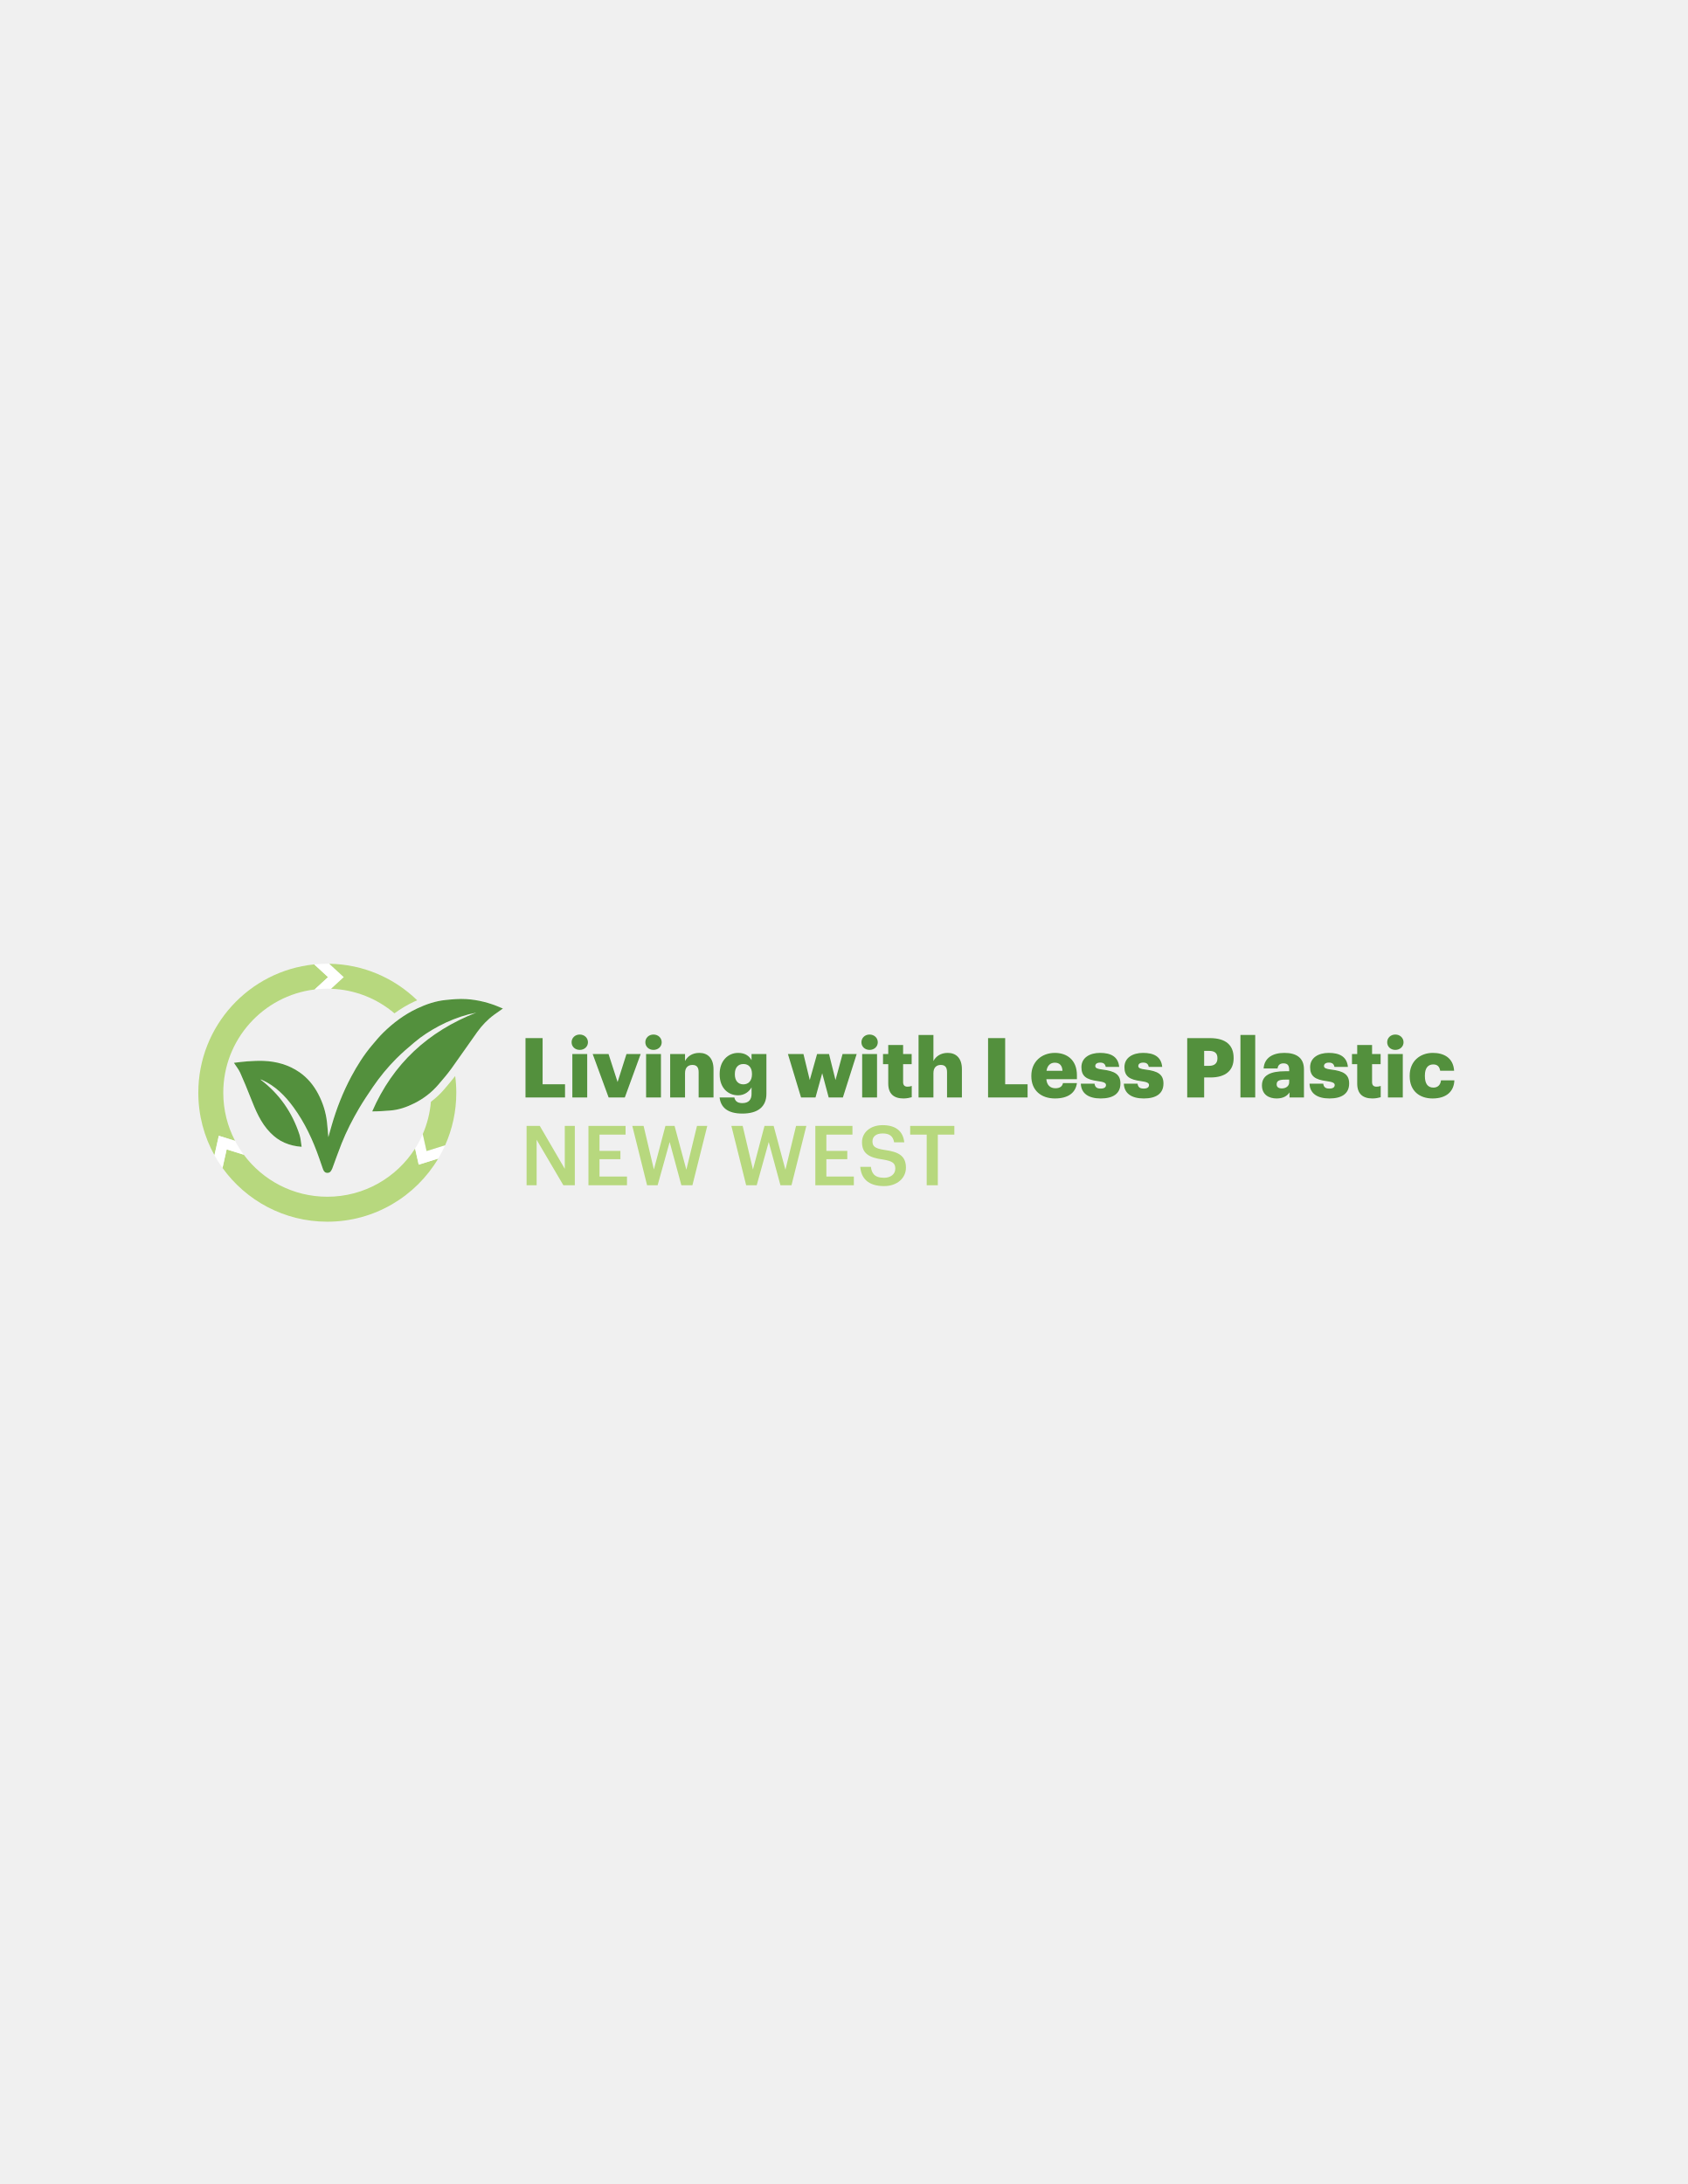
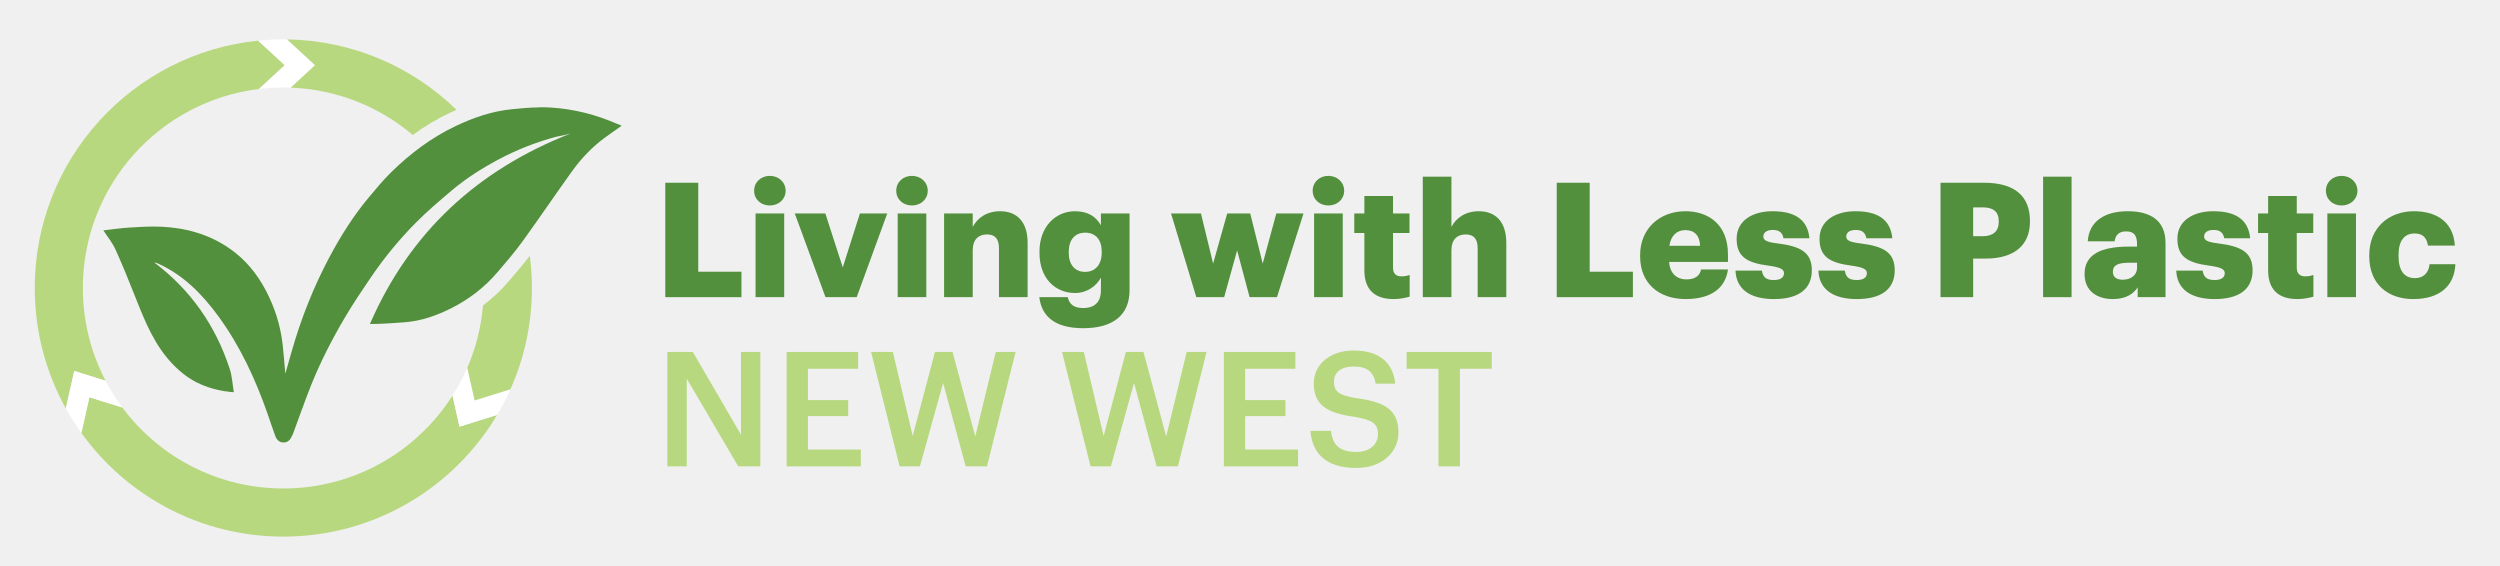
- <svg xmlns="http://www.w3.org/2000/svg" version="1.1" id="Layer_1" x="0px" y="0px" width="612px" height="792px" viewBox="0 0 612 792" enable-background="new 0 0 612 792" xml:space="preserve">
+ <svg xmlns="http://www.w3.org/2000/svg" version="1.1" id="Layer_1" x="0px" y="0px" width="470.371px" height="106.481px" viewBox="0 0 470.371 106.481" enable-background="new 0 0 470.371 106.481" xml:space="preserve">
  <g>
-     <path fill="#FFFFFF" d="M119.054,412.371c-0.168-1.869-0.293-3.701-0.505-5.524c-0.412-3.561-1.473-6.91-3.144-10.101   c-1.672-3.194-3.903-5.891-6.837-7.925c-3.875-2.687-8.291-3.909-12.969-4.104c-1.987-0.083-3.987,0.043-5.975,0.169   c-1.602,0.102-3.195,0.346-4.809,0.529c0.809,1.255,1.708,2.341,2.27,3.581c1.331,2.939,2.544,5.934,3.729,8.936   c1.825,4.623,3.659,9.232,7.241,12.857c1.494,1.513,3.158,2.77,5.147,3.621c1.911,0.818,3.874,1.295,6.165,1.463   c-0.25-1.49-0.313-2.996-0.763-4.375c-2.651-8.129-7.326-14.858-14.192-20.037c0.216,0.023,0.4,0.079,0.574,0.156   c4.836,2.139,8.417,5.787,11.452,9.941c4.104,5.615,7.01,11.883,9.295,18.439c0.473,1.357,0.915,2.726,1.414,4.072   c0.265,0.716,0.728,1.269,1.595,1.258c0.857-0.012,1.284-0.568,1.587-1.275c0.045-0.105,0.117-0.201,0.157-0.309   c1.12-3.023,2.178-6.073,3.371-9.068c1.769-4.441,3.95-8.693,6.374-12.808c1.539-2.611,3.237-5.133,4.944-7.641   c2.514-3.693,5.351-7.142,8.493-10.308c2.096-2.111,4.378-4.046,6.652-5.971c2.702-2.286,5.68-4.18,8.803-5.845   c3.457-1.843,7.078-3.268,10.859-4.284c0.475-0.127,0.969-0.181,1.449-0.29c0.438-0.1,0.87-0.228,1.304-0.344   c-17.459,6.831-30.237,18.513-37.772,35.847c2.208,0.018,4.328-0.162,6.449-0.312c3.136-0.22,6.044-1.243,8.816-2.628   c3.361-1.68,6.31-3.943,8.755-6.811c1.604-1.882,3.232-3.756,4.68-5.756c3.188-4.403,6.229-8.913,9.409-13.322   c1.711-2.374,3.731-4.488,6.106-6.229c1.034-0.759,2.092-1.483,3.177-2.25c-0.302-0.12-0.569-0.216-0.829-0.331   c-3.983-1.749-8.162-2.815-12.482-3.089c-2.464-0.157-4.971,0.077-7.439,0.324c-3.647,0.365-7.092,1.544-10.39,3.103   c-4.597,2.172-8.622,5.187-12.238,8.732c-1.478,1.449-2.804,3.059-4.139,4.646c-2.92,3.47-5.324,7.288-7.457,11.281   c-3.027,5.666-5.365,11.609-7.134,17.779C119.847,409.568,119.452,410.969,119.054,412.371z" />
-     <path fill="#B7D87E" d="M85.235,413.715c-2.73-5.219-4.276-11.156-4.276-17.455c0-19.278,14.463-35.177,33.129-37.442l4.86-4.478   l-5.011-4.616c-23.604,2.376-42.031,22.304-42.031,46.536c0,8.222,2.125,15.948,5.851,22.662l1.583-7.048L85.235,413.715z" />
-     <path fill="#B7D87E" d="M150.509,416.508c-6.696,10.504-18.449,17.473-31.83,17.473c-12.403,0-23.408-5.988-30.283-15.229   l-6.206-1.939l-1.509,6.724c8.49,11.807,22.345,19.497,37.998,19.497c17.109,0,32.069-9.188,40.225-22.896l-7.083,2.213   L150.509,416.508z" />
-     <path fill="#FFFFFF" d="M114.088,358.818c1.505-0.183,3.037-0.279,4.591-0.279c0.464,0,0.925,0.012,1.385,0.028l4.588-4.227   l-5.259-4.845c-0.238-0.003-0.475-0.009-0.714-0.009c-1.601,0-3.182,0.081-4.742,0.238l5.011,4.616L114.088,358.818z" />
-     <path fill="#FFFFFF" d="M88.396,418.752c-1.181-1.588-2.238-3.271-3.161-5.037l-5.896-1.841l-1.583,7.048   c0.887,1.598,1.863,3.139,2.925,4.614l1.509-6.724L88.396,418.752z" />
-     <path fill="#FFFFFF" d="M154.672,417.41l-1.379-6.143c-0.793,1.826-1.725,3.578-2.785,5.24l1.312,5.842l7.083-2.213   c0.925-1.555,1.763-3.167,2.506-4.832L154.672,417.41z" />
+     <path fill="#FFFFFF" d="M53.683,70.297c-0.168-1.869-0.293-3.701-0.505-5.524c-0.412-3.561-1.473-6.91-3.144-10.101   c-1.672-3.194-3.903-5.891-6.837-7.925c-3.875-2.687-8.291-3.909-12.969-4.104c-1.987-0.083-3.987,0.043-5.975,0.169   c-1.602,0.102-3.195,0.346-4.809,0.529c0.809,1.255,1.708,2.341,2.27,3.581c1.331,2.939,2.544,5.934,3.729,8.936   c1.825,4.623,3.659,9.232,7.241,12.857c1.494,1.513,3.158,2.77,5.147,3.621c1.911,0.818,3.874,1.295,6.165,1.463   c-0.25-1.49-0.313-2.996-0.763-4.375c-2.651-8.129-7.326-14.858-14.192-20.037c0.216,0.023,0.4,0.079,0.574,0.156   c4.836,2.139,8.417,5.787,11.452,9.941c4.104,5.615,7.01,11.883,9.295,18.439c0.473,1.357,0.915,2.726,1.414,4.072   c0.265,0.716,0.728,1.269,1.595,1.258c0.857-0.012,1.284-0.568,1.587-1.275c0.045-0.105,0.117-0.201,0.157-0.309   c1.12-3.023,2.178-6.073,3.371-9.068c1.769-4.441,3.95-8.693,6.374-12.808c1.539-2.611,3.237-5.133,4.944-7.641   c2.514-3.693,5.351-7.142,8.493-10.308c2.096-2.111,4.378-4.046,6.652-5.971c2.702-2.286,5.68-4.18,8.803-5.845   c3.457-1.843,7.078-3.268,10.859-4.284c0.475-0.127,0.969-0.181,1.449-0.29c0.438-0.1,0.87-0.228,1.304-0.344   c-17.459,6.831-30.237,18.513-37.772,35.847c2.208,0.018,4.328-0.162,6.449-0.312c3.136-0.22,6.044-1.243,8.816-2.628   c3.361-1.68,6.31-3.943,8.755-6.811c1.604-1.882,3.232-3.756,4.68-5.756c3.188-4.403,6.229-8.913,9.409-13.322   c1.711-2.374,3.731-4.488,6.106-6.229c1.034-0.759,2.092-1.483,3.177-2.25c-0.302-0.12-0.569-0.216-0.829-0.331   c-3.983-1.749-8.162-2.815-12.482-3.089c-2.464-0.157-4.971,0.077-7.439,0.324c-3.647,0.365-7.092,1.544-10.39,3.103   c-4.597,2.172-8.622,5.187-12.238,8.732c-1.478,1.449-2.804,3.059-4.139,4.646c-2.92,3.47-5.324,7.288-7.457,11.281   c-3.027,5.666-5.365,11.609-7.134,17.779C54.477,67.494,54.082,68.895,53.683,70.297z" />
+     <path fill="#B7D87E" d="M19.865,71.641c-2.73-5.219-4.276-11.156-4.276-17.455c0-19.278,14.463-35.177,33.129-37.442l4.86-4.478   L48.567,7.65C24.962,10.027,6.536,29.955,6.536,54.186c0,8.222,2.125,15.948,5.851,22.662l1.583-7.048L19.865,71.641z" />
+     <path fill="#B7D87E" d="M85.138,74.434c-6.696,10.504-18.449,17.473-31.83,17.473c-12.403,0-23.408-5.988-30.283-15.229   l-6.206-1.939l-1.509,6.724c8.49,11.807,22.345,19.497,37.998,19.497c17.109,0,32.069-9.188,40.225-22.896l-7.083,2.213   L85.138,74.434z" />
+     <path fill="#FFFFFF" d="M48.718,16.744c1.505-0.183,3.037-0.279,4.591-0.279c0.464,0,0.925,0.012,1.385,0.028l4.588-4.227   l-5.259-4.845c-0.238-0.003-0.475-0.009-0.714-0.009c-1.601,0-3.182,0.081-4.742,0.238l5.011,4.616L48.718,16.744z" />
+     <path fill="#FFFFFF" d="M23.026,76.678c-1.181-1.588-2.238-3.271-3.161-5.037L13.969,69.8l-1.583,7.048   c0.887,1.598,1.863,3.139,2.925,4.614l1.509-6.724L23.026,76.678z" />
+     <path fill="#FFFFFF" d="M89.302,75.336l-1.379-6.143c-0.793,1.826-1.725,3.578-2.785,5.24l1.312,5.842l7.083-2.213   c0.925-1.555,1.763-3.167,2.506-4.832L89.302,75.336z" />
    <g>
-       <path fill-rule="evenodd" clip-rule="evenodd" fill="#53903D" d="M119.054,412.371c0.398-1.402,0.793-2.803,1.194-4.201    c1.769-6.17,4.107-12.113,7.134-17.779c2.133-3.993,4.537-7.811,7.457-11.281c1.335-1.587,2.662-3.197,4.139-4.646    c3.616-3.545,7.641-6.56,12.238-8.732c3.298-1.559,6.743-2.738,10.39-3.103c2.468-0.247,4.975-0.481,7.439-0.324    c4.321,0.274,8.5,1.34,12.482,3.089c0.26,0.114,0.527,0.21,0.829,0.331c-1.084,0.767-2.143,1.491-3.177,2.25    c-2.375,1.742-4.395,3.856-6.106,6.229c-3.18,4.409-6.221,8.919-9.409,13.322c-1.448,2-3.075,3.874-4.68,5.756    c-2.445,2.868-5.394,5.131-8.755,6.811c-2.772,1.385-5.68,2.408-8.816,2.628c-2.121,0.149-4.241,0.329-6.449,0.312    c7.536-17.334,20.313-29.016,37.772-35.847c-0.435,0.116-0.866,0.244-1.304,0.344c-0.48,0.109-0.974,0.163-1.449,0.29    c-3.781,1.016-7.402,2.44-10.859,4.284c-3.123,1.665-6.101,3.559-8.803,5.845c-2.274,1.924-4.556,3.859-6.652,5.971    c-3.143,3.166-5.979,6.615-8.493,10.308c-1.707,2.507-3.405,5.029-4.944,7.641c-2.424,4.114-4.605,8.366-6.374,12.808    c-1.193,2.995-2.25,6.045-3.371,9.068c-0.04,0.107-0.111,0.203-0.157,0.309c-0.303,0.707-0.729,1.264-1.587,1.275    c-0.867,0.011-1.33-0.542-1.595-1.258c-0.5-1.347-0.941-2.715-1.414-4.072c-2.285-6.557-5.192-12.824-9.295-18.439    c-3.035-4.154-6.616-7.802-11.452-9.941c-0.174-0.077-0.358-0.133-0.574-0.156c6.866,5.179,11.541,11.908,14.192,20.037    c0.45,1.379,0.513,2.885,0.763,4.375c-2.292-0.168-4.254-0.645-6.165-1.463c-1.989-0.852-3.653-2.108-5.147-3.621    c-3.582-3.625-5.416-8.234-7.241-12.857c-1.185-3.002-2.398-5.997-3.729-8.936c-0.562-1.239-1.461-2.326-2.27-3.581    c1.614-0.183,3.207-0.427,4.809-0.529c1.988-0.125,3.988-0.251,5.975-0.169c4.679,0.195,9.094,1.417,12.969,4.104    c2.934,2.034,5.166,4.731,6.837,7.925c1.67,3.191,2.731,6.541,3.144,10.101C118.76,408.67,118.886,410.502,119.054,412.371z" />
+       <path fill-rule="evenodd" clip-rule="evenodd" fill="#53903D" d="M53.683,70.297c0.398-1.402,0.793-2.803,1.194-4.201    c1.769-6.17,4.107-12.113,7.134-17.779c2.133-3.993,4.537-7.811,7.457-11.281c1.335-1.587,2.662-3.197,4.139-4.646    c3.616-3.545,7.641-6.56,12.238-8.732c3.298-1.559,6.743-2.738,10.39-3.103c2.468-0.247,4.975-0.481,7.439-0.324    c4.321,0.274,8.5,1.34,12.482,3.089c0.26,0.114,0.527,0.21,0.829,0.331c-1.084,0.767-2.143,1.491-3.177,2.25    c-2.375,1.742-4.395,3.856-6.106,6.229c-3.18,4.409-6.221,8.919-9.409,13.322c-1.448,2-3.075,3.874-4.68,5.756    c-2.445,2.868-5.394,5.131-8.755,6.811c-2.772,1.385-5.68,2.408-8.816,2.628c-2.121,0.149-4.241,0.329-6.449,0.312    c7.536-17.334,20.313-29.016,37.772-35.847c-0.435,0.116-0.866,0.244-1.304,0.344c-0.48,0.109-0.974,0.163-1.449,0.29    c-3.781,1.016-7.402,2.44-10.859,4.284c-3.123,1.665-6.101,3.559-8.803,5.845c-2.274,1.924-4.556,3.859-6.652,5.971    c-3.143,3.166-5.979,6.615-8.493,10.308c-1.707,2.507-3.405,5.029-4.944,7.641c-2.424,4.114-4.605,8.366-6.374,12.808    c-1.193,2.995-2.25,6.045-3.371,9.068c-0.04,0.107-0.111,0.203-0.157,0.309c-0.303,0.707-0.729,1.264-1.587,1.275    c-0.867,0.011-1.33-0.542-1.595-1.258c-0.5-1.347-0.941-2.715-1.414-4.072c-2.285-6.557-5.192-12.824-9.295-18.439    c-3.035-4.154-6.616-7.802-11.452-9.941c-0.174-0.077-0.358-0.133-0.574-0.156c6.866,5.179,11.541,11.908,14.192,20.037    c0.45,1.379,0.513,2.885,0.763,4.375c-2.292-0.168-4.254-0.645-6.165-1.463c-1.989-0.852-3.653-2.108-5.147-3.621    c-3.582-3.625-5.416-8.234-7.241-12.857c-1.185-3.002-2.398-5.997-3.729-8.936c-0.562-1.239-1.461-2.326-2.27-3.581    c1.614-0.183,3.207-0.427,4.809-0.529c1.988-0.125,3.988-0.251,5.975-0.169c4.679,0.195,9.094,1.417,12.969,4.104    c2.934,2.034,5.166,4.731,6.837,7.925c1.67,3.191,2.731,6.541,3.144,10.101C53.39,66.596,53.515,68.428,53.683,70.297z" />
    </g>
-     <path fill="#B7D87E" d="M151.261,362.733c-8.265-8.033-19.475-13.052-31.868-13.237l5.259,4.845l-4.588,4.227   c8.744,0.316,16.72,3.616,22.963,8.901c2.267-1.648,4.597-3.042,7.029-4.191C150.461,363.086,150.861,362.908,151.261,362.733z" />
-     <path fill="#B7D87E" d="M161.05,395.044c-1.43,1.677-3.039,3.177-4.802,4.503c-0.356,4.133-1.373,8.076-2.955,11.721l1.379,6.143   l6.737-2.105c2.597-5.816,4.042-12.262,4.042-19.044c0-2.056-0.141-4.077-0.402-6.061c-1.149,1.498-2.364,2.928-3.549,4.316   L161.05,395.044z" />
+     <path fill="#B7D87E" d="M85.89,20.659C77.625,12.625,66.415,7.607,54.022,7.421l5.259,4.845l-4.588,4.227   c8.744,0.316,16.72,3.616,22.963,8.901c2.267-1.648,4.597-3.042,7.029-4.191C85.091,21.012,85.491,20.834,85.89,20.659z" />
+     <path fill="#B7D87E" d="M95.68,52.97c-1.43,1.677-3.039,3.177-4.802,4.503c-0.356,4.133-1.373,8.076-2.955,11.721l1.379,6.143   l6.737-2.105c2.597-5.816,4.042-12.262,4.042-19.044c0-2.056-0.141-4.077-0.402-6.061c-1.149,1.498-2.364,2.928-3.549,4.316   L95.68,52.97z" />
  </g>
  <g>
-     <path fill="#53903D" d="M190.544,376.458h6.202v16.739h8.129v4.787h-14.331V376.458z" />
-     <path fill="#53903D" d="M207.257,377.963c0-1.596,1.265-2.8,2.95-2.8c1.686,0,2.98,1.204,2.98,2.8c0,1.595-1.294,2.77-2.98,2.77   C208.521,380.733,207.257,379.559,207.257,377.963z M207.528,382.238h5.389v15.745h-5.389V382.238z" />
-     <path fill="#53903D" d="M214.905,382.238h5.75l3.281,10.146l3.221-10.146h5.148l-5.75,15.745h-5.871L214.905,382.238z" />
-     <path fill="#53903D" d="M233.996,377.963c0-1.596,1.265-2.8,2.95-2.8c1.686,0,2.98,1.204,2.98,2.8c0,1.595-1.294,2.77-2.98,2.77   C235.261,380.733,233.996,379.559,233.996,377.963z M234.267,382.238h5.389v15.745h-5.389V382.238z" />
-     <path fill="#53903D" d="M243,382.238h5.389v2.529c0.843-1.626,2.559-2.95,5.178-2.95c3.041,0,5.148,1.896,5.148,5.931v10.236   h-5.389v-9.152c0-1.776-0.692-2.649-2.258-2.649c-1.596,0-2.68,0.963-2.68,2.98v8.821H243V382.238z" />
-     <path fill="#53903D" d="M260.917,397.983h5.359c0.241,1.144,0.933,2.048,2.89,2.048c2.378,0,3.341-1.355,3.341-3.312v-2.408   c-0.812,1.505-2.529,2.891-4.877,2.891c-3.673,0-6.684-2.71-6.684-7.557v-0.241c0-4.636,2.98-7.586,6.684-7.586   c2.499,0,3.974,1.054,4.877,2.649v-2.228h5.389v14.42c0,4.697-3.101,7.166-8.73,7.166   C263.807,403.824,261.338,401.566,260.917,397.983z M272.658,389.614v-0.211c0-2.167-1.114-3.552-3.101-3.552   c-2.017,0-3.101,1.415-3.101,3.583v0.241c0,2.167,1.144,3.552,3.071,3.552S272.658,391.842,272.658,389.614z" />
-     <path fill="#53903D" d="M285.698,382.238h5.63l2.288,9.423l2.649-9.423h4.335l2.348,9.423l2.559-9.423h5.117l-4.997,15.745h-5.148   l-2.348-8.791l-2.438,8.791h-5.238L285.698,382.238z" />
-     <path fill="#53903D" d="M312.347,377.963c0-1.596,1.265-2.8,2.95-2.8s2.98,1.204,2.98,2.8c0,1.595-1.295,2.77-2.98,2.77   S312.347,379.559,312.347,377.963z M312.617,382.238h5.39v15.745h-5.39V382.238z" />
-     <path fill="#53903D" d="M322.073,392.926v-7.015h-1.897v-3.673h1.897v-3.282h5.389v3.282h3.101v3.673h-3.101v6.503   c0,1.144,0.571,1.656,1.596,1.656c0.603,0,1.054-0.09,1.535-0.271v4.094c-0.692,0.182-1.716,0.452-2.98,0.452   C324.061,398.345,322.073,396.628,322.073,392.926z" />
-     <path fill="#53903D" d="M333.064,375.314h5.389v9.453c0.843-1.626,2.559-2.95,5.178-2.95c3.041,0,5.148,1.896,5.148,5.931v10.236   h-5.389v-9.152c0-1.776-0.693-2.649-2.258-2.649c-1.596,0-2.68,0.963-2.68,2.98v8.821h-5.389V375.314z" />
-     <path fill="#53903D" d="M358.268,376.458h6.201v16.739h8.129v4.787h-14.33V376.458z" />
-     <path fill="#53903D" d="M373.957,390.307v-0.241c0-5.058,3.762-8.249,8.52-8.249c4.305,0,8.008,2.468,8.008,8.128v1.415h-11.078   c0.15,2.077,1.354,3.281,3.281,3.281c1.775,0,2.527-0.813,2.738-1.867h5.059c-0.482,3.553-3.221,5.57-7.979,5.57   C377.568,398.345,373.957,395.455,373.957,390.307z M385.246,388.319c-0.09-1.896-1.023-2.95-2.77-2.95   c-1.627,0-2.74,1.054-3.012,2.95H385.246z" />
-     <path fill="#53903D" d="M391.902,392.986h4.969c0.18,1.144,0.691,1.776,2.227,1.776c1.324,0,1.928-0.512,1.928-1.294   c0-0.753-0.754-1.114-2.92-1.415c-4.215-0.542-5.992-1.776-5.992-5.058c0-3.492,3.102-5.178,6.744-5.178   c3.883,0,6.594,1.324,6.955,5.087h-4.879c-0.209-1.053-0.781-1.565-2.016-1.565c-1.174,0-1.777,0.512-1.777,1.234   c0,0.753,0.723,1.054,2.65,1.295c4.365,0.542,6.473,1.686,6.473,5.058c0,3.733-2.77,5.419-7.135,5.419   C394.643,398.345,392.023,396.478,391.902,392.986z" />
-     <path fill="#53903D" d="M407.5,392.986h4.969c0.18,1.144,0.691,1.776,2.227,1.776c1.324,0,1.928-0.512,1.928-1.294   c0-0.753-0.754-1.114-2.92-1.415c-4.215-0.542-5.992-1.776-5.992-5.058c0-3.492,3.102-5.178,6.744-5.178   c3.883,0,6.594,1.324,6.955,5.087h-4.879c-0.209-1.053-0.781-1.565-2.016-1.565c-1.174,0-1.777,0.512-1.777,1.234   c0,0.753,0.723,1.054,2.65,1.295c4.365,0.542,6.473,1.686,6.473,5.058c0,3.733-2.77,5.419-7.135,5.419   C410.24,398.345,407.621,396.478,407.5,392.986z" />
-     <path fill="#53903D" d="M430.475,376.458h8.189c5.9,0,8.641,2.619,8.641,7.195v0.12c0,4.516-3.041,6.955-8.369,6.955h-2.318v7.255   h-6.143V376.458z M438.393,386.513c1.988,0,3.041-0.933,3.041-2.709v-0.121c0-1.836-1.084-2.589-3.01-2.589h-1.807v5.419H438.393z" />
-     <path fill="#53903D" d="M449.777,375.314h5.357v22.669h-5.357V375.314z" />
-     <path fill="#53903D" d="M457.576,393.618c0-3.703,3.131-5.148,8.369-5.148h1.506v-0.361c0-1.505-0.361-2.499-2.078-2.499   c-1.475,0-2.018,0.873-2.137,1.867h-5.059c0.24-3.793,3.221-5.66,7.527-5.66c4.334,0,7.104,1.776,7.104,5.961v10.206h-5.238v-1.836   c-0.752,1.144-2.137,2.198-4.666,2.198C460.074,398.345,457.576,396.96,457.576,393.618z M467.451,392.474v-0.963h-1.416   c-2.168,0-3.131,0.421-3.131,1.716c0,0.903,0.602,1.475,1.867,1.475C466.307,394.702,467.451,393.829,467.451,392.474z" />
-     <path fill="#53903D" d="M474.83,392.986h4.969c0.18,1.144,0.691,1.776,2.227,1.776c1.324,0,1.928-0.512,1.928-1.294   c0-0.753-0.754-1.114-2.92-1.415c-4.215-0.542-5.992-1.776-5.992-5.058c0-3.492,3.102-5.178,6.744-5.178   c3.883,0,6.594,1.324,6.955,5.087h-4.879c-0.209-1.053-0.781-1.565-2.016-1.565c-1.174,0-1.777,0.512-1.777,1.234   c0,0.753,0.723,1.054,2.65,1.295c4.365,0.542,6.473,1.686,6.473,5.058c0,3.733-2.77,5.419-7.135,5.419   C477.57,398.345,474.951,396.478,474.83,392.986z" />
-     <path fill="#53903D" d="M492.115,392.926v-7.015h-1.896v-3.673h1.896v-3.282h5.389v3.282h3.1v3.673h-3.1v6.503   c0,1.144,0.572,1.656,1.596,1.656c0.602,0,1.053-0.09,1.535-0.271v4.094c-0.693,0.182-1.717,0.452-2.98,0.452   C494.102,398.345,492.115,396.628,492.115,392.926z" />
-     <path fill="#53903D" d="M502.984,377.963c0-1.596,1.264-2.8,2.951-2.8c1.686,0,2.98,1.204,2.98,2.8c0,1.595-1.295,2.77-2.98,2.77   C504.248,380.733,502.984,379.559,502.984,377.963z M503.256,382.238h5.389v15.745h-5.389V382.238z" />
-     <path fill="#53903D" d="M511.145,390.307v-0.241c0-5.238,3.764-8.249,8.4-8.249c3.854,0,7.404,1.686,7.707,6.473h-5.059   c-0.24-1.475-0.963-2.288-2.529-2.288c-1.896,0-3.01,1.354-3.01,4.004v0.241c0,2.74,1.053,4.155,3.102,4.155   c1.504,0,2.559-0.903,2.738-2.619h4.848c-0.15,3.974-2.83,6.563-7.918,6.563C514.727,398.345,511.145,395.605,511.145,390.307z" />
+     <path fill="#53903D" d="M125.174,34.384h6.202v16.739h8.129v4.787h-14.331V34.384z" />
+     <path fill="#53903D" d="M141.886,35.889c0-1.596,1.265-2.8,2.95-2.8c1.686,0,2.98,1.204,2.98,2.8c0,1.595-1.294,2.77-2.98,2.77   C143.151,38.659,141.886,37.484,141.886,35.889z M142.157,40.164h5.389v15.745h-5.389V40.164z" />
+     <path fill="#53903D" d="M149.535,40.164h5.75l3.281,10.146l3.221-10.146h5.148l-5.75,15.745h-5.871L149.535,40.164z" />
+     <path fill="#53903D" d="M168.625,35.889c0-1.596,1.265-2.8,2.95-2.8c1.686,0,2.98,1.204,2.98,2.8c0,1.595-1.294,2.77-2.98,2.77   C169.89,38.659,168.625,37.484,168.625,35.889z M168.896,40.164h5.389v15.745h-5.389V40.164z" />
+     <path fill="#53903D" d="M177.629,40.164h5.389v2.529c0.843-1.626,2.559-2.95,5.178-2.95c3.041,0,5.148,1.896,5.148,5.931v10.236   h-5.389v-9.152c0-1.776-0.692-2.649-2.258-2.649c-1.596,0-2.68,0.963-2.68,2.98v8.821h-5.389V40.164z" />
+     <path fill="#53903D" d="M195.546,55.909h5.359c0.241,1.144,0.933,2.048,2.89,2.048c2.378,0,3.341-1.355,3.341-3.312v-2.408   c-0.812,1.505-2.529,2.891-4.877,2.891c-3.673,0-6.684-2.71-6.684-7.557v-0.241c0-4.636,2.98-7.586,6.684-7.586   c2.499,0,3.974,1.054,4.877,2.649v-2.228h5.389v14.42c0,4.697-3.101,7.166-8.73,7.166C198.436,61.75,195.967,59.492,195.546,55.909   z M207.287,47.54v-0.211c0-2.167-1.114-3.552-3.101-3.552c-2.017,0-3.101,1.415-3.101,3.583V47.6c0,2.167,1.144,3.552,3.071,3.552   S207.287,49.768,207.287,47.54z" />
+     <path fill="#53903D" d="M220.328,40.164h5.63l2.288,9.423l2.649-9.423h4.335l2.348,9.423l2.559-9.423h5.117l-4.997,15.745h-5.148   l-2.348-8.791l-2.438,8.791h-5.238L220.328,40.164z" />
+     <path fill="#53903D" d="M246.976,35.889c0-1.596,1.265-2.8,2.95-2.8s2.98,1.204,2.98,2.8c0,1.595-1.295,2.77-2.98,2.77   S246.976,37.484,246.976,35.889z M247.247,40.164h5.39v15.745h-5.39V40.164z" />
+     <path fill="#53903D" d="M256.703,50.852v-7.015h-1.897v-3.673h1.897v-3.282h5.389v3.282h3.101v3.673h-3.101v6.503   c0,1.144,0.571,1.656,1.596,1.656c0.603,0,1.054-0.09,1.535-0.271v4.094c-0.692,0.182-1.716,0.452-2.98,0.452   C258.69,56.271,256.703,54.554,256.703,50.852z" />
+     <path fill="#53903D" d="M267.694,33.24h5.389v9.453c0.843-1.626,2.559-2.95,5.178-2.95c3.041,0,5.148,1.896,5.148,5.931v10.236   h-5.389v-9.152c0-1.776-0.693-2.649-2.258-2.649c-1.596,0-2.68,0.963-2.68,2.98v8.821h-5.389V33.24z" />
+     <path fill="#53903D" d="M292.897,34.384h6.201v16.739h8.129v4.787h-14.33V34.384z" />
+     <path fill="#53903D" d="M308.586,48.232v-0.241c0-5.058,3.762-8.249,8.52-8.249c4.305,0,8.008,2.468,8.008,8.128v1.415h-11.078   c0.15,2.077,1.354,3.281,3.281,3.281c1.775,0,2.527-0.813,2.738-1.867h5.059c-0.482,3.553-3.221,5.57-7.979,5.57   C312.198,56.271,308.586,53.38,308.586,48.232z M319.875,46.245c-0.09-1.896-1.023-2.95-2.77-2.95c-1.627,0-2.74,1.054-3.012,2.95   H319.875z" />
+     <path fill="#53903D" d="M326.532,50.912h4.969c0.18,1.144,0.691,1.776,2.227,1.776c1.324,0,1.928-0.512,1.928-1.294   c0-0.753-0.754-1.114-2.92-1.415c-4.215-0.542-5.992-1.776-5.992-5.058c0-3.492,3.102-5.178,6.744-5.178   c3.883,0,6.594,1.324,6.955,5.087h-4.879c-0.209-1.053-0.781-1.565-2.016-1.565c-1.174,0-1.777,0.512-1.777,1.234   c0,0.753,0.723,1.054,2.65,1.295c4.365,0.542,6.473,1.686,6.473,5.058c0,3.733-2.77,5.419-7.135,5.419   C329.272,56.271,326.653,54.404,326.532,50.912z" />
+     <path fill="#53903D" d="M342.129,50.912h4.969c0.18,1.144,0.691,1.776,2.227,1.776c1.324,0,1.928-0.512,1.928-1.294   c0-0.753-0.754-1.114-2.92-1.415c-4.215-0.542-5.992-1.776-5.992-5.058c0-3.492,3.102-5.178,6.744-5.178   c3.883,0,6.594,1.324,6.955,5.087h-4.879c-0.209-1.053-0.781-1.565-2.016-1.565c-1.174,0-1.777,0.512-1.777,1.234   c0,0.753,0.723,1.054,2.65,1.295c4.365,0.542,6.473,1.686,6.473,5.058c0,3.733-2.77,5.419-7.135,5.419   C344.87,56.271,342.25,54.404,342.129,50.912z" />
+     <path fill="#53903D" d="M365.104,34.384h8.189c5.9,0,8.641,2.619,8.641,7.195v0.12c0,4.516-3.041,6.955-8.369,6.955h-2.318v7.255   h-6.143V34.384z M373.022,44.439c1.988,0,3.041-0.933,3.041-2.709v-0.121c0-1.836-1.084-2.589-3.01-2.589h-1.807v5.419H373.022z" />
+     <path fill="#53903D" d="M384.407,33.24h5.357v22.669h-5.357V33.24z" />
+     <path fill="#53903D" d="M392.206,51.544c0-3.703,3.131-5.148,8.369-5.148h1.506v-0.361c0-1.505-0.361-2.499-2.078-2.499   c-1.475,0-2.018,0.873-2.137,1.867h-5.059c0.24-3.793,3.221-5.66,7.527-5.66c4.334,0,7.104,1.776,7.104,5.961v10.206H402.2v-1.836   c-0.752,1.144-2.137,2.198-4.666,2.198C394.704,56.271,392.206,54.886,392.206,51.544z M402.081,50.4v-0.963h-1.416   c-2.168,0-3.131,0.421-3.131,1.716c0,0.903,0.602,1.475,1.867,1.475C400.936,52.627,402.081,51.754,402.081,50.4z" />
+     <path fill="#53903D" d="M409.459,50.912h4.969c0.18,1.144,0.691,1.776,2.227,1.776c1.324,0,1.928-0.512,1.928-1.294   c0-0.753-0.754-1.114-2.92-1.415c-4.215-0.542-5.992-1.776-5.992-5.058c0-3.492,3.102-5.178,6.744-5.178   c3.883,0,6.594,1.324,6.955,5.087h-4.879c-0.209-1.053-0.781-1.565-2.016-1.565c-1.174,0-1.777,0.512-1.777,1.234   c0,0.753,0.723,1.054,2.65,1.295c4.365,0.542,6.473,1.686,6.473,5.058c0,3.733-2.77,5.419-7.135,5.419   C412.2,56.271,409.581,54.404,409.459,50.912z" />
+     <path fill="#53903D" d="M426.745,50.852v-7.015h-1.896v-3.673h1.896v-3.282h5.389v3.282h3.1v3.673h-3.1v6.503   c0,1.144,0.572,1.656,1.596,1.656c0.602,0,1.053-0.09,1.535-0.271v4.094c-0.693,0.182-1.717,0.452-2.98,0.452   C428.731,56.271,426.745,54.554,426.745,50.852z" />
+     <path fill="#53903D" d="M437.614,35.889c0-1.596,1.264-2.8,2.951-2.8c1.686,0,2.98,1.204,2.98,2.8c0,1.595-1.295,2.77-2.98,2.77   C438.877,38.659,437.614,37.484,437.614,35.889z M437.885,40.164h5.389v15.745h-5.389V40.164z" />
+     <path fill="#53903D" d="M445.774,48.232v-0.241c0-5.238,3.764-8.249,8.4-8.249c3.854,0,7.404,1.686,7.707,6.473h-5.059   c-0.24-1.475-0.963-2.288-2.529-2.288c-1.896,0-3.01,1.354-3.01,4.004v0.241c0,2.74,1.053,4.155,3.102,4.155   c1.504,0,2.559-0.903,2.738-2.619h4.848c-0.15,3.974-2.83,6.563-7.918,6.563C449.356,56.271,445.774,53.531,445.774,48.232z" />
  </g>
  <g>
    <g>
-       <path fill="#B7D87E" d="M190.936,408.294h4.787l9.062,15.564v-15.564h3.643v21.525h-4.154l-9.694-16.498v16.498h-3.643V408.294z" />
-       <path fill="#B7D87E" d="M213.37,408.294h13.457v3.161h-9.453v5.9h7.586v3.011h-7.586v6.292h9.965v3.161H213.37V408.294z" />
-       <path fill="#B7D87E" d="M229.269,408.294h4.094l3.733,15.806l4.185-15.806h3.312l4.275,15.896l3.854-15.896h3.733l-5.389,21.525    h-4.004l-4.245-15.685l-4.365,15.685h-3.823L229.269,408.294z" />
-       <path fill="#B7D87E" d="M265.192,408.294h4.094l3.733,15.806l4.185-15.806h3.312l4.275,15.896l3.854-15.896h3.733l-5.389,21.525    h-4.004l-4.245-15.685l-4.365,15.685h-3.823L265.192,408.294z" />
-       <path fill="#B7D87E" d="M295.635,408.294h13.457v3.161h-9.453v5.9h7.586v3.011h-7.586v6.292h9.964v3.161h-13.968V408.294z" />
-       <path fill="#B7D87E" d="M311.926,423.136h3.854c0.271,2.168,1.145,3.974,4.787,3.974c2.378,0,4.064-1.324,4.064-3.311    c0-1.988-0.994-2.74-4.486-3.312c-5.148-0.692-7.586-2.258-7.586-6.292c0-3.522,3.01-6.171,7.496-6.171    c4.636,0,7.406,2.107,7.827,6.231h-3.673c-0.392-2.258-1.686-3.222-4.154-3.222c-2.439,0-3.703,1.174-3.703,2.83    c0,1.746,0.723,2.619,4.455,3.161c5.059,0.692,7.678,2.138,7.678,6.442c0,3.733-3.162,6.654-7.918,6.654    C314.695,430.121,312.227,427.2,311.926,423.136z" />
-       <path fill="#B7D87E" d="M336.015,411.455h-5.991v-3.161h16.016v3.161h-5.99v18.364h-4.034V411.455z" />
+       <path fill="#B7D87E" d="M125.565,66.22h4.787l9.062,15.564V66.22h3.643v21.525h-4.154l-9.694-16.498v16.498h-3.643V66.22z" />
+       <path fill="#B7D87E" d="M147.999,66.22h13.457v3.161h-9.453v5.9h7.586v3.011h-7.586v6.292h9.965v3.161h-13.969V66.22z" />
+       <path fill="#B7D87E" d="M163.898,66.22h4.094l3.733,15.806l4.185-15.806h3.312l4.275,15.896l3.854-15.896h3.733l-5.389,21.525    h-4.004l-4.245-15.685l-4.365,15.685h-3.823L163.898,66.22z" />
+       <path fill="#B7D87E" d="M199.822,66.22h4.094l3.733,15.806l4.185-15.806h3.312l4.275,15.896l3.854-15.896h3.733l-5.389,21.525    h-4.004l-4.245-15.685l-4.365,15.685h-3.823L199.822,66.22z" />
+       <path fill="#B7D87E" d="M230.265,66.22h13.457v3.161h-9.453v5.9h7.586v3.011h-7.586v6.292h9.964v3.161h-13.968V66.22z" />
+       <path fill="#B7D87E" d="M246.555,81.062h3.854c0.271,2.168,1.145,3.974,4.787,3.974c2.378,0,4.064-1.324,4.064-3.311    c0-1.988-0.994-2.74-4.486-3.312c-5.148-0.692-7.586-2.258-7.586-6.292c0-3.522,3.01-6.171,7.496-6.171    c4.636,0,7.406,2.107,7.827,6.231h-3.673c-0.392-2.258-1.686-3.222-4.154-3.222c-2.439,0-3.703,1.174-3.703,2.83    c0,1.746,0.723,2.619,4.455,3.161c5.059,0.692,7.678,2.138,7.678,6.442c0,3.733-3.162,6.654-7.918,6.654    C249.325,88.047,246.856,85.126,246.555,81.062z" />
+       <path fill="#B7D87E" d="M270.644,69.381h-5.991V66.22h16.016v3.161h-5.99v18.364h-4.034V69.381z" />
    </g>
  </g>
</svg>
